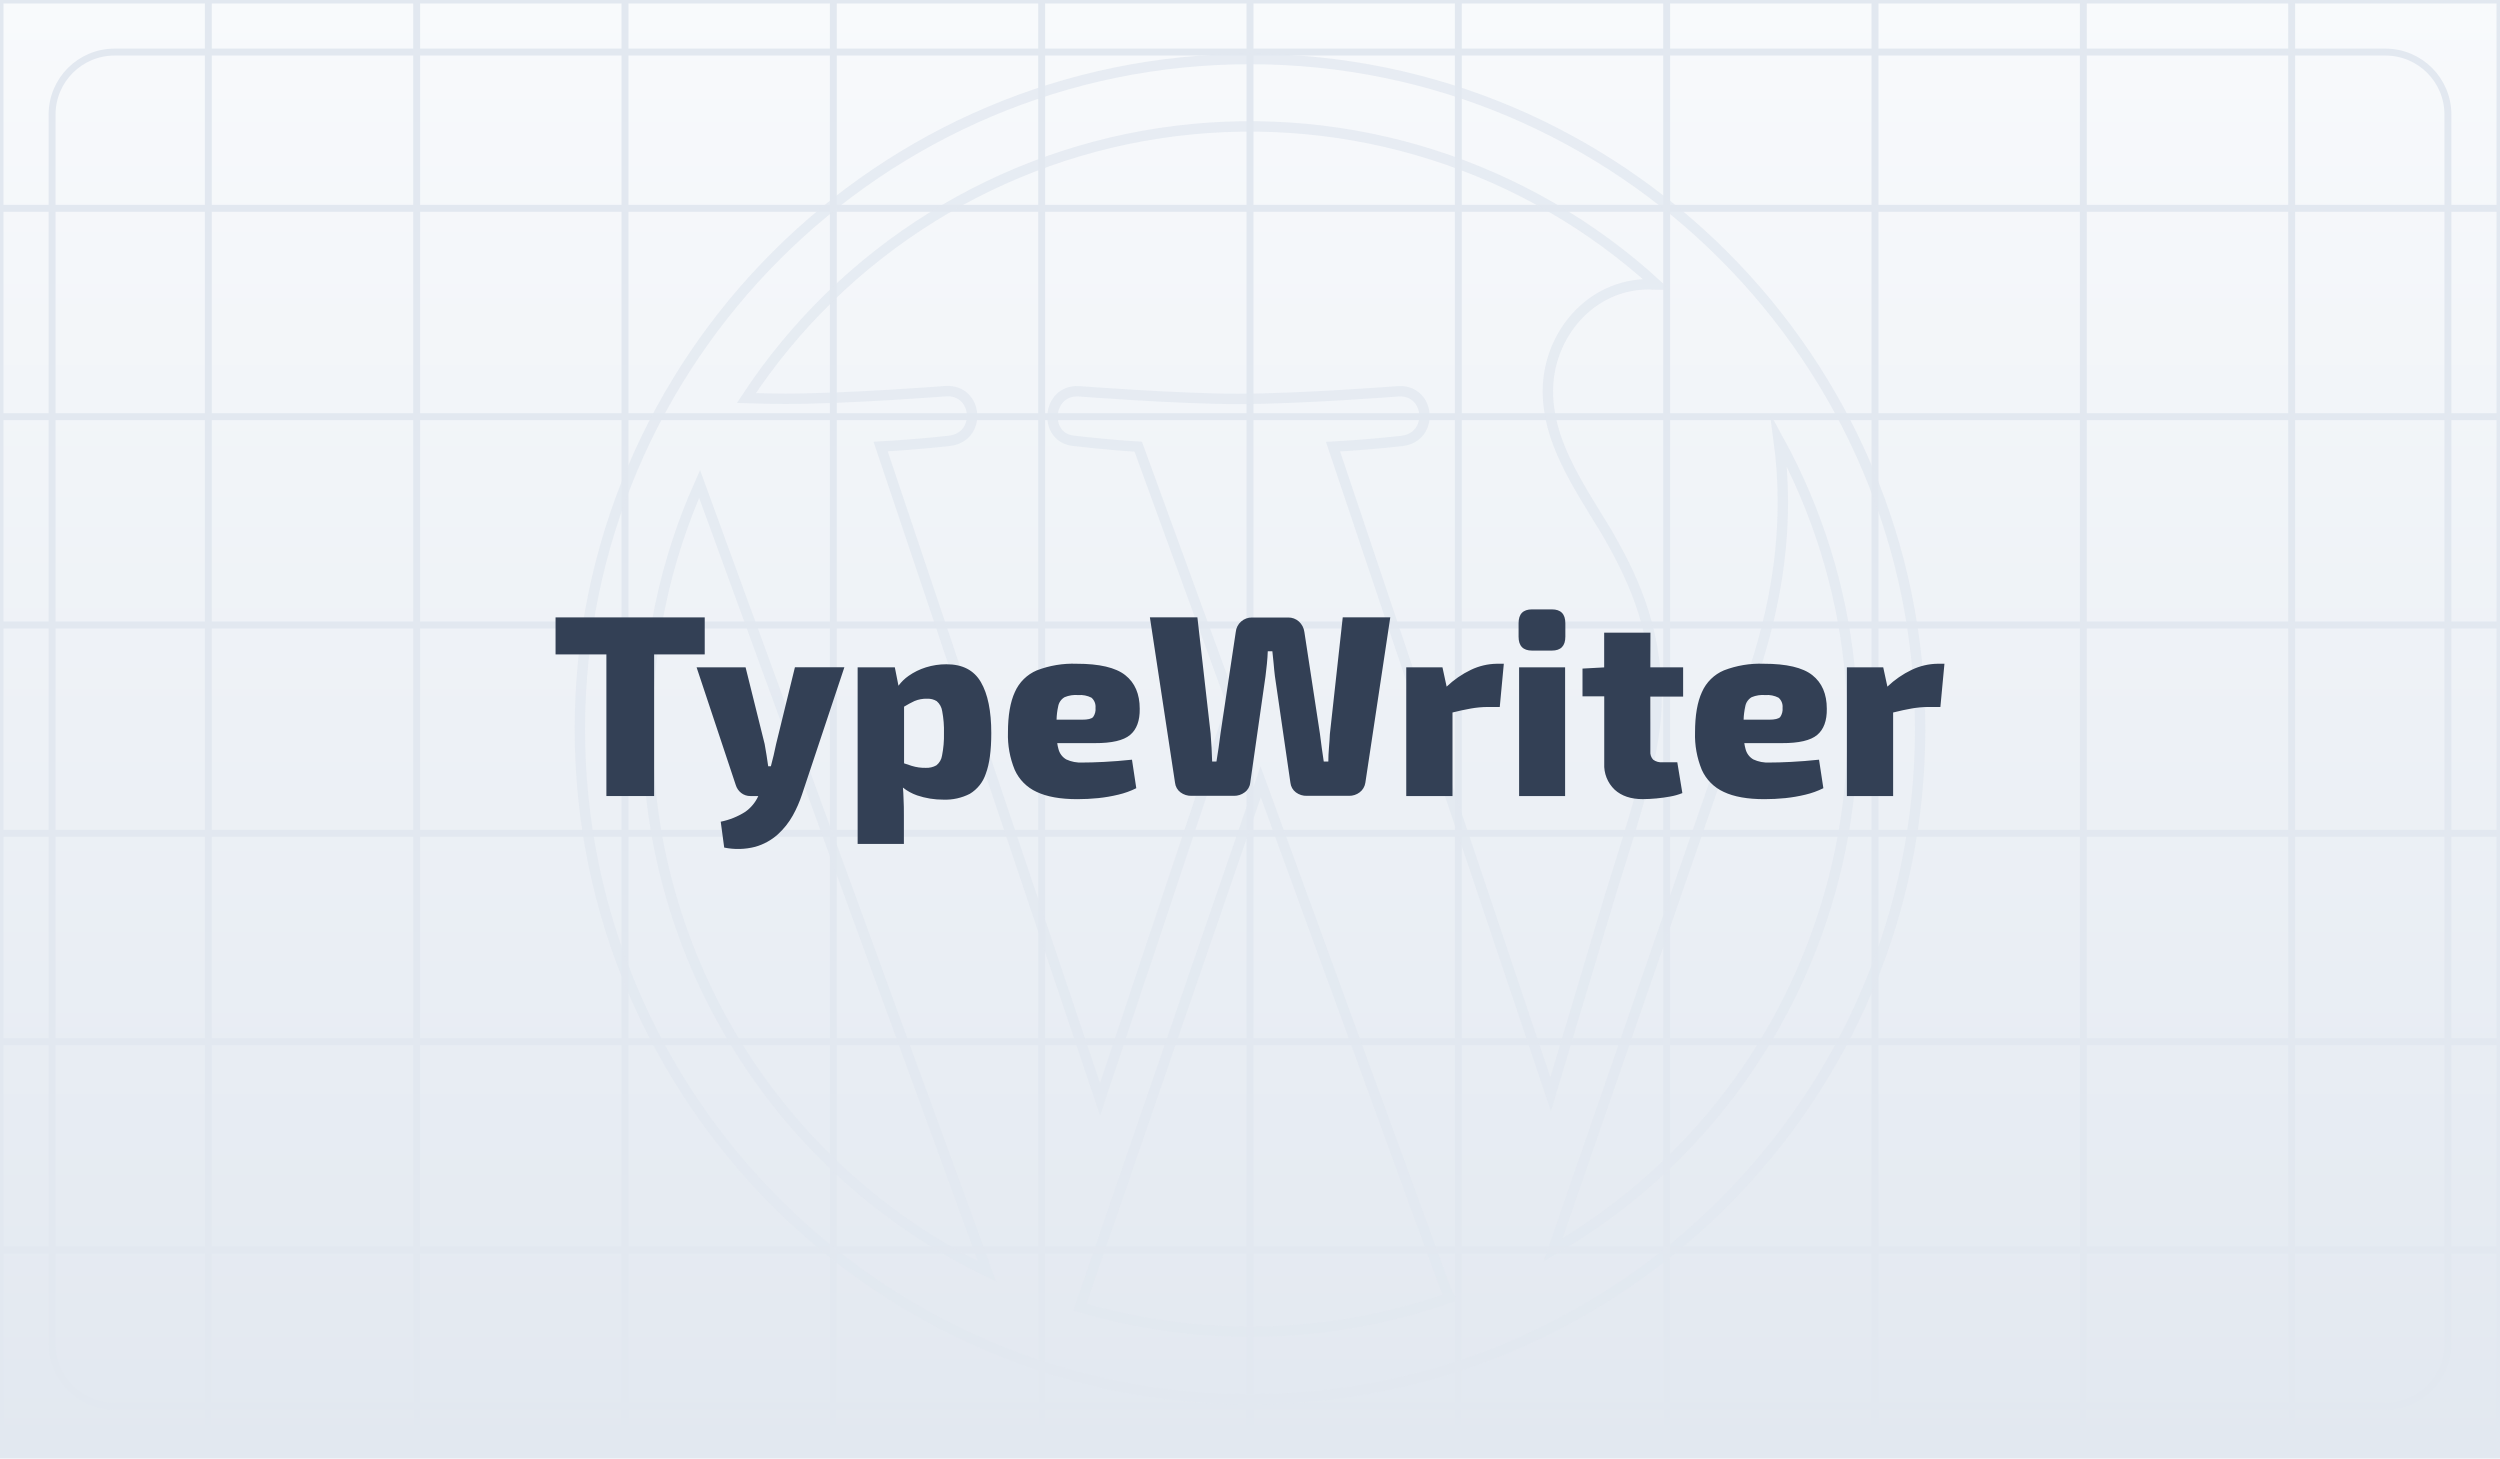
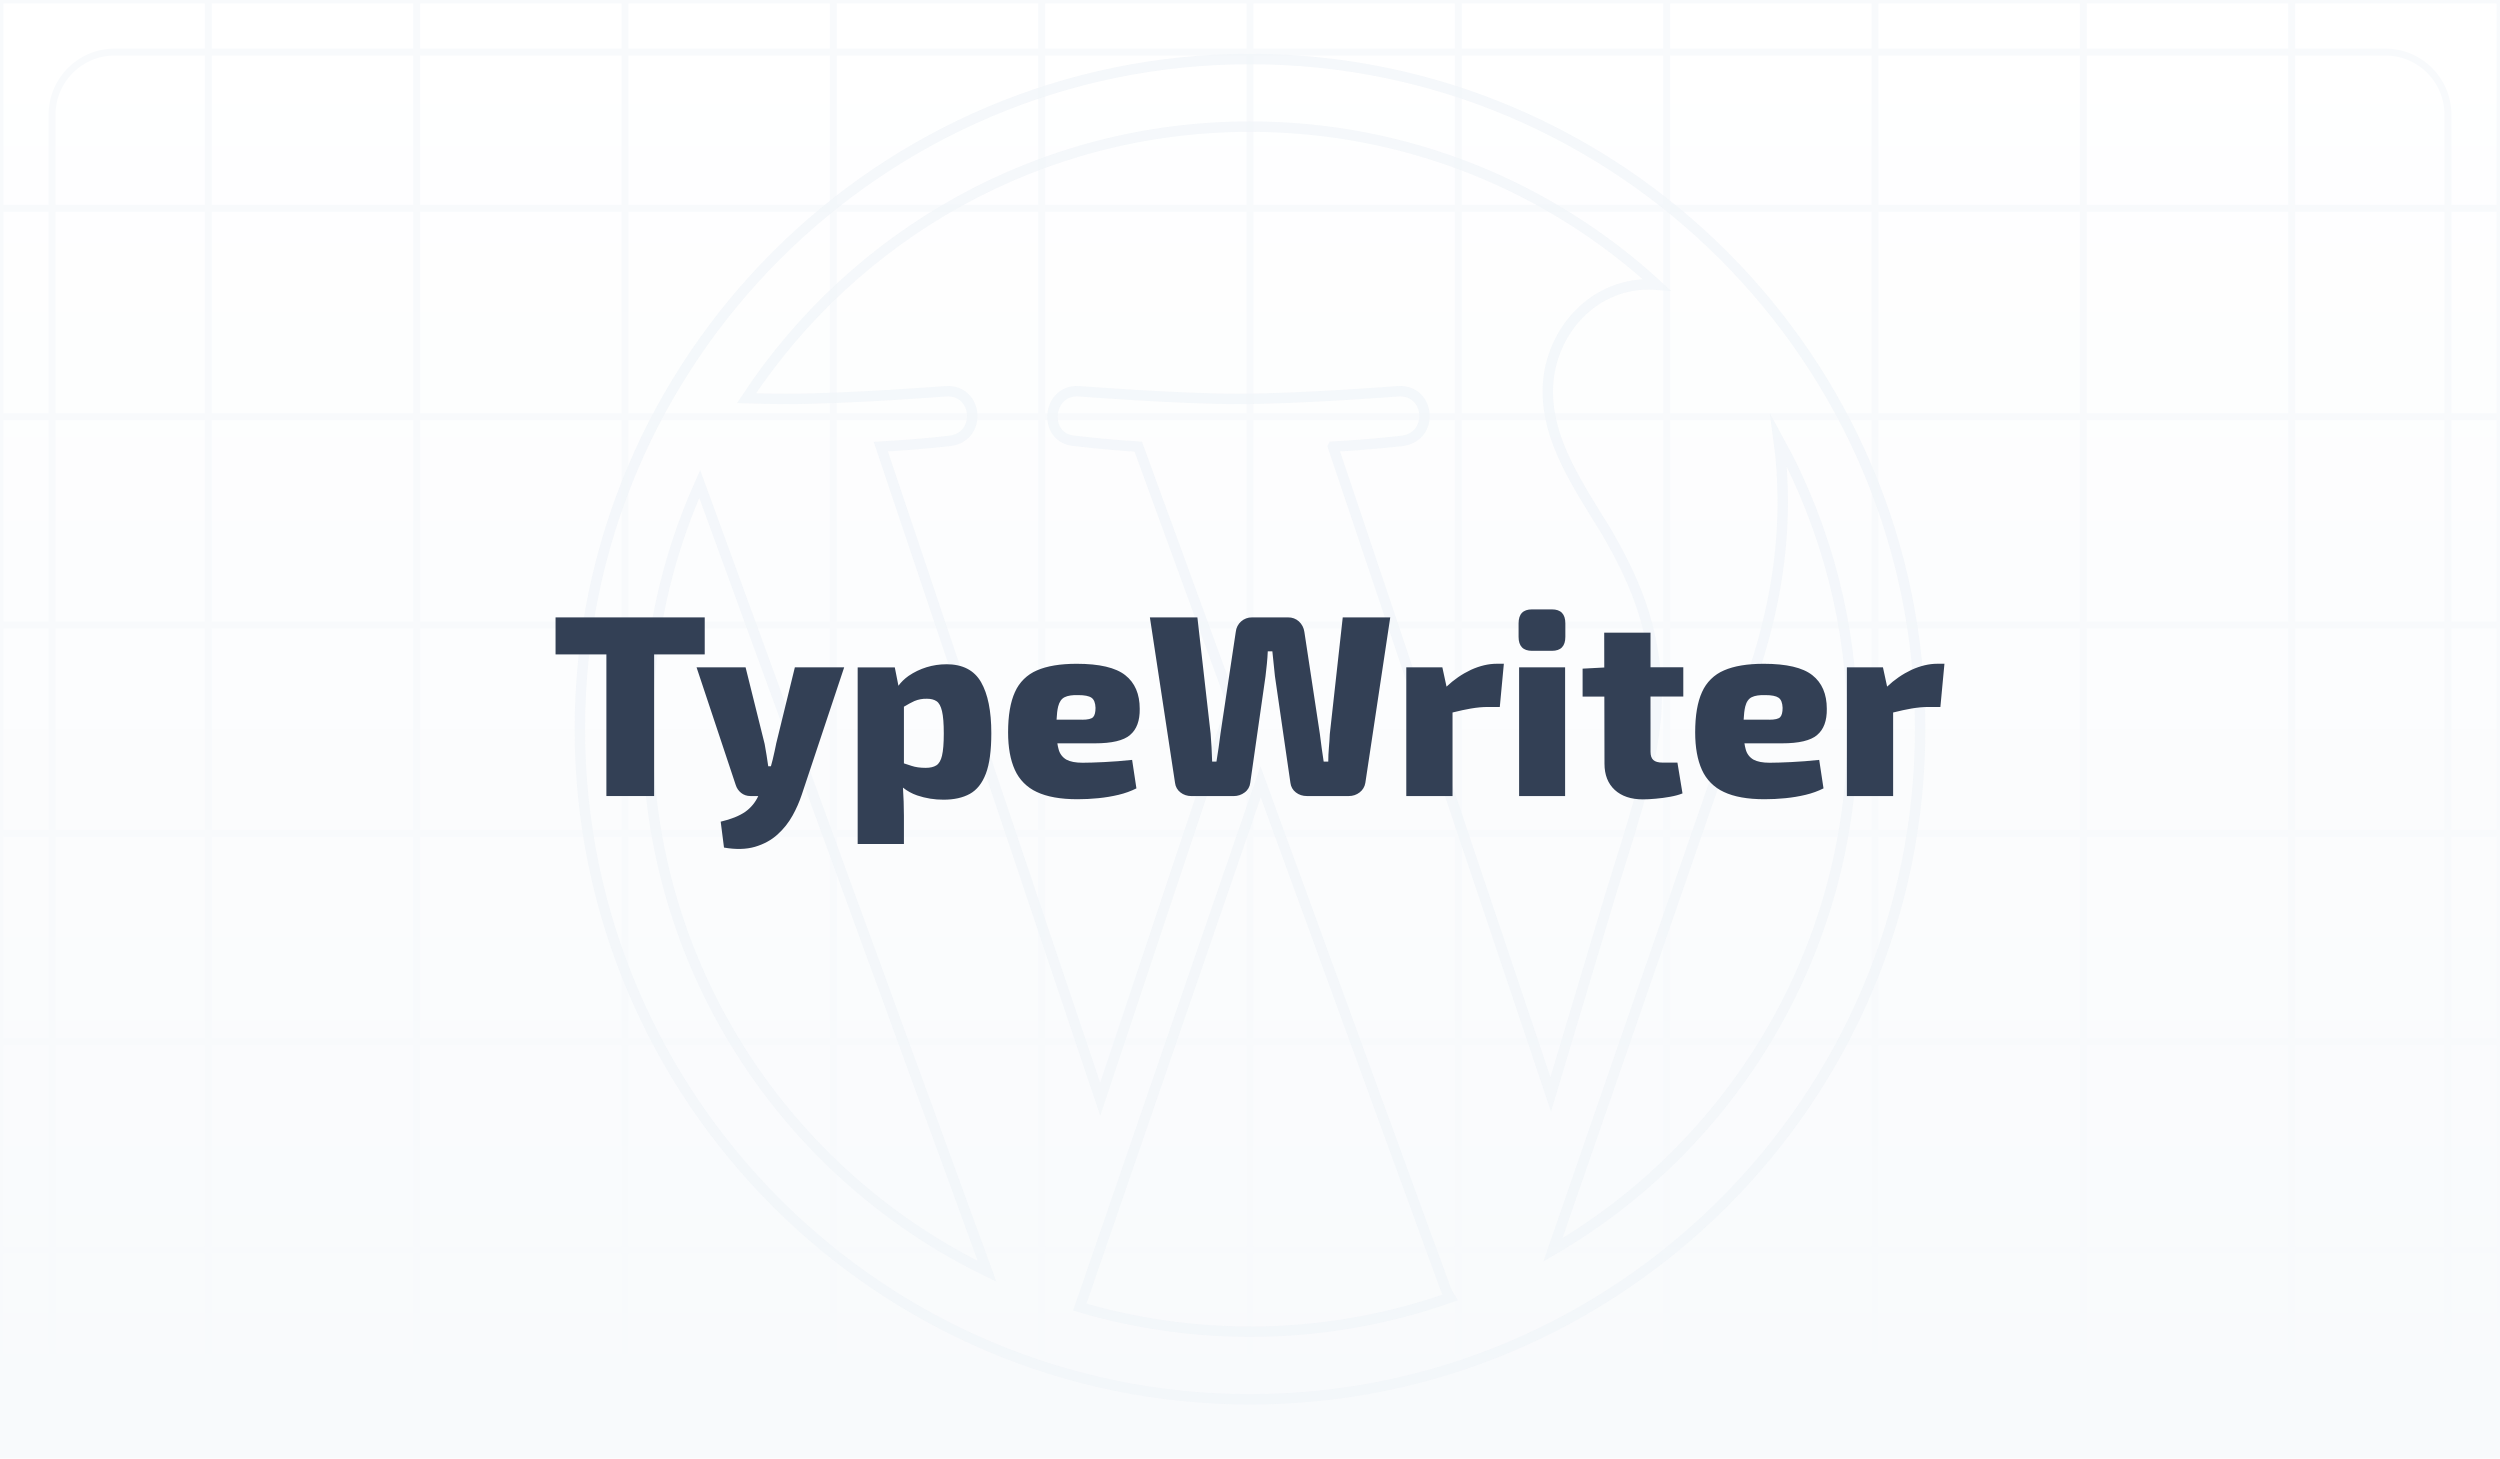
<svg xmlns="http://www.w3.org/2000/svg" xmlns:xlink="http://www.w3.org/1999/xlink" viewBox="0 0 720 420">
  <defs>
-     <linearGradient id="b" x1="361" y1="421" x2="361" y2="1" gradientUnits="userSpaceOnUse">
-       <stop offset="0" stop-color="#e2e8f0" />
-       <stop offset="1" stop-color="#f8fafc" />
+     <linearGradient id="b" x1="361" y1="421" x2="361" y2="1" gradientTransform="matrix(1, 0, 0, 1, 0, 0)" gradientUnits="userSpaceOnUse">
+       <stop offset="0" stop-color="#f8fafc" />
+       <stop offset="1" stop-color="#fff" />
    </linearGradient>
    <clipPath id="a">
      <path fill="none" d="M1 1h720v420H1z" />
    </clipPath>
    <symbol id="c" viewBox="0 0 722 422">
      <g clip-path="url(#a)">
        <path fill="url(#b)" d="M1 1h720v420H1z" />
-         <path fill="none" stroke="#e2e8f0" stroke-miterlimit="10" stroke-width="2" d="M1 1h60v60H1zm60 0h60v60H61zm60 0h60v60h-60zm60 0h60v60h-60zm60 0h60v60h-60zm60 0h60v60h-60zm60 0h60v60h-60zm60 0h60v60h-60zm60 0h60v60h-60zm60 0h60v60h-60zm60 0h60v60h-60zm60 0h60v60h-60zM1 61h60v60H1zm60 0h60v60H61zm60 0h60v60h-60zm60 0h60v60h-60zm60 0h60v60h-60zm60 0h60v60h-60zm60 0h60v60h-60zm60 0h60v60h-60zm60 0h60v60h-60zm60 0h60v60h-60zm60 0h60v60h-60zm60 0h60v60h-60zM1 121h60v60H1zm60 0h60v60H61zm60 0h60v60h-60zm60 0h60v60h-60zm60 0h60v60h-60zm60 0h60v60h-60zm60 0h60v60h-60zm60 0h60v60h-60zm60 0h60v60h-60zm60 0h60v60h-60zm60 0h60v60h-60zm60 0h60v60h-60zM1 181h60v60H1zm60 0h60v60H61zm60 0h60v60h-60zm60 0h60v60h-60zm60 0h60v60h-60zm60 0h60v60h-60zm60 0h60v60h-60zm60 0h60v60h-60zm60 0h60v60h-60zm60 0h60v60h-60zm60 0h60v60h-60zm60 0h60v60h-60zM1 241h60v60H1zm60 0h60v60H61zm60 0h60v60h-60zm60 0h60v60h-60zm60 0h60v60h-60zm60 0h60v60h-60zm60 0h60v60h-60zm60 0h60v60h-60zm60 0h60v60h-60zm60 0h60v60h-60zm60 0h60v60h-60zm60 0h60v60h-60zM1 301h60v60H1zm60 0h60v60H61zm60 0h60v60h-60zm60 0h60v60h-60zm60 0h60v60h-60zm60 0h60v60h-60zm60 0h60v60h-60zm60 0h60v60h-60zm60 0h60v60h-60zm60 0h60v60h-60zm60 0h60v60h-60zm60 0h60v60h-60zM1 361h60v60H1zm60 0h60v60H61zm60 0h60v60h-60zm60 0h60v60h-60zm60 0h60v60h-60zm60 0h60v60h-60zm60 0h60v60h-60zm60 0h60v60h-60zm60 0h60v60h-60zm60 0h60v60h-60zm60 0h60v60h-60zm60 0h60v60h-60z" />
-         <rect x="16" y="16" width="690" height="390" rx="18" fill="none" stroke="#e2e8f0" stroke-miterlimit="10" stroke-width="2" />
+         <path fill="none" stroke="#f8fafc" stroke-miterlimit="10" stroke-width="2" d="M1 1h60v60H1zm60 0h60v60H61zm60 0h60v60h-60zm60 0h60v60h-60zm60 0h60v60h-60zm60 0h60v60h-60zm60 0h60v60h-60zm60 0h60v60h-60zm60 0h60v60h-60zm60 0h60v60h-60zm60 0h60v60h-60zm60 0h60v60h-60zM1 61h60v60H1zm60 0h60v60H61zm60 0h60v60h-60zm60 0h60v60h-60zm60 0h60v60h-60zm60 0h60v60h-60zm60 0h60v60h-60zm60 0h60v60h-60zm60 0h60v60h-60zm60 0h60v60h-60zm60 0h60v60h-60zm60 0h60v60h-60zM1 121h60v60H1zm60 0h60v60H61zm60 0h60v60h-60zm60 0h60v60h-60zm60 0h60v60h-60zm60 0h60v60h-60zm60 0h60v60h-60zm60 0h60v60h-60zm60 0h60v60h-60zm60 0h60v60h-60zm60 0h60v60h-60zm60 0h60v60h-60zM1 181h60v60H1zm60 0h60v60H61zm60 0h60v60h-60zm60 0h60v60h-60zm60 0h60v60h-60zm60 0h60v60h-60zm60 0h60v60h-60zm60 0h60v60h-60zm60 0h60v60h-60zm60 0h60v60h-60zm60 0h60v60h-60zm60 0h60v60h-60zM1 241h60v60H1zm60 0h60v60H61zm60 0h60v60h-60zm60 0h60v60h-60zm60 0h60v60h-60zm60 0h60v60h-60zm60 0h60v60h-60zm60 0h60v60h-60zm60 0h60v60h-60zm60 0h60v60h-60zm60 0h60v60h-60zm60 0h60v60h-60zM1 301h60v60H1zm60 0h60v60H61zm60 0h60v60h-60zm60 0h60v60h-60zm60 0h60v60h-60zm60 0h60v60h-60zm60 0h60v60h-60zm60 0h60v60h-60zm60 0h60v60h-60zm60 0h60v60h-60zm60 0h60v60h-60zm60 0h60v60h-60zM1 361h60v60H1zm60 0h60v60H61zm60 0h60v60h-60zm60 0h60v60h-60zm60 0h60v60h-60zm60 0h60v60h-60zm60 0h60v60h-60zm60 0h60v60h-60zm60 0h60v60h-60zm60 0h60v60h-60zm60 0h60v60h-60zm60 0h60v60h-60z" />
+         <rect x="16" y="16" width="690" height="390" rx="18" ry="18" fill="none" stroke="#f8fafc" stroke-miterlimit="10" stroke-width="2" />
      </g>
    </symbol>
  </defs>
  <use width="722" height="422" transform="translate(-1 -1)" xlink:href="#c" />
-   <path d="M360 17c-106.42 0-193 86.58-193 193s86.58 193 193 193 193-86.59 193-193S466.42 17 360 17ZM186.48 210a173 173 0 0 1 15-70.62l82.78 226.79A173.53 173.53 0 0 1 186.48 210ZM360 383.53a173.56 173.56 0 0 1-49-7.07l52.07-151.29 53.31 146.13a15.83 15.83 0 0 0 1.24 2.39 173.09 173.09 0 0 1-57.62 9.84Zm23.91-254.89a352.85 352.85 0 0 0 19.86-1.65c9.35-1.11 8.25-14.85-1.1-14.3 0 0-28.11 2.2-46.25 2.2-17.05 0-45.7-2.2-45.7-2.2-9.36-.55-10.46 13.75-1.11 14.3 0 0 8.86 1.1 18.2 1.65l27 74.07-38 113.89-63.19-188c10.46-.55 19.86-1.65 19.86-1.65 9.35-1.11 8.24-14.85-1.11-14.3 0 0-28.1 2.2-46.25 2.2-3.25 0-7.09-.08-11.16-.21A173.47 173.47 0 0 1 477.17 82c-.74 0-1.47-.14-2.24-.14-17.05 0-29.14 14.85-29.14 30.8 0 14.3 8.25 26.4 17 40.7 6.6 11.55 14.31 26.4 14.31 47.85 0 14.85-5.71 32.09-13.2 56.1l-17.32 57.82Zm128.36-1.89a173.56 173.56 0 0 1-65 233.23l53-153.24c9.89-24.75 13.19-44.55 13.19-62.15a134 134 0 0 0-1.19-17.84Z" fill="none" stroke="#e2e8f0" stroke-miterlimit="10" stroke-width="3" opacity=".75" />
-   <path fill="#334055" d="M202.96 188.47v-10.66H160v10.66h14.64v40.79h13.75v-40.79h14.57z" />
-   <path d="M223.52 214.28a99.7 99.7 0 0 1-1.51 6.41h-.77a156.32 156.32 0 0 0-1.02-6.41l-5.49-22.08h-14.11l11.27 33.86a4.59 4.59 0 0 0 1.57 2.31 4.19 4.19 0 0 0 2.67.89h2.26a11.21 11.21 0 0 1-3.76 4.55 20.82 20.82 0 0 1-7.06 2.84l1 7.45a19.7 19.7 0 0 0 8.93-.22 16.47 16.47 0 0 0 6.47-3.54 21.54 21.54 0 0 0 4.36-5.48 34.8 34.8 0 0 0 2.63-6l12.22-36.69h-14.24Zm49.03-22.97a19.54 19.54 0 0 0-5.89.89 18 18 0 0 0-5 2.46 12.62 12.62 0 0 0-2.9 2.83l-1.05-5.29H247v50.86h13.32v-8.13c0-1.64 0-3.34-.11-5.11 0-1-.1-2-.17-3a13.85 13.85 0 0 0 4.08 2.25 23.36 23.36 0 0 0 7.62 1.23 15.47 15.47 0 0 0 7.57-1.68 10.62 10.62 0 0 0 4.61-5.82q1.57-4.14 1.57-11.67 0-9.54-3-14.69t-9.94-5.13Zm-1.24 26.28a4.4 4.4 0 0 1-1.65 2.84 5.72 5.72 0 0 1-3 .71 12.83 12.83 0 0 1-4.06-.56l-2.23-.74v-16.32a32.12 32.12 0 0 1 3-1.62 8.77 8.77 0 0 1 3.66-.67 4.84 4.84 0 0 1 2.74.7 4.64 4.64 0 0 1 1.58 2.87 30.11 30.11 0 0 1 .51 6.42 29.39 29.39 0 0 1-.55 6.37Zm54.15-5.92c1.9-1.59 2.83-4.11 2.78-7.54q0-6.4-4.17-9.69t-14-3.28a28.91 28.91 0 0 0-11.45 1.9 12 12 0 0 0-6.33 6.23q-2 4.32-2 11.63a26.2 26.2 0 0 0 1.94 10.77 12.65 12.65 0 0 0 6.33 6.38q4.39 2.09 11.71 2.09 3 0 6-.3a43.62 43.62 0 0 0 5.82-1 23.48 23.48 0 0 0 5.16-1.86l-1.24-8.21q-4.24.45-8.09.64t-6.19.18a9.81 9.81 0 0 1-4.64-.89 4.77 4.77 0 0 1-2.27-3.06 12.06 12.06 0 0 1-.34-1.64h10.84q7.29.03 10.14-2.35Zm-13.83-4.4h-7.34a19.55 19.55 0 0 1 .46-3.81 3.8 3.8 0 0 1 1.87-2.68 8.41 8.41 0 0 1 3.91-.6 7.13 7.13 0 0 1 3.81.75 3.43 3.43 0 0 1 1.17 2.91 3.92 3.92 0 0 1-.7 2.68q-.69.75-3.18.75Zm71.37 4.17c-.05 1.19-.14 2.49-.26 3.88s-.18 2.73-.18 4h-1.32c-.19-1.25-.39-2.56-.58-4s-.37-2.73-.52-4L375.66 182a4.93 4.93 0 0 0-1.57-3 4.49 4.49 0 0 0-3.11-1.16h-10.39a4.63 4.63 0 0 0-3.15 1.16 4.57 4.57 0 0 0-1.54 3l-4.39 29.23a115.3 115.3 0 0 1-.55 4.1l-.62 4h-1.24a162.42 162.42 0 0 0-.44-8.06l-3.81-33.48h-13.68l7.24 47.65a4 4 0 0 0 1.57 2.76 5.07 5.07 0 0 0 3.19 1h12.15a5 5 0 0 0 3.14-1 3.93 3.93 0 0 0 1.61-2.76l4.39-30.65c.15-1.19.28-2.4.41-3.61s.2-2.43.25-3.62h1.32c.15 1.19.27 2.39.37 3.58s.21 2.38.36 3.58l4.47 30.72a4 4 0 0 0 1.57 2.76 5 5 0 0 0 3.18 1h12.08a4.94 4.94 0 0 0 3.11-1 4.27 4.27 0 0 0 1.64-2.76l7.18-47.65h-13.69Zm40.63-18.53a27 27 0 0 0-7 4.84l-1.2-5.55H405v37.06h13.32V205.2a73.4 73.4 0 0 1 5.26-1.14 28.93 28.93 0 0 1 4.83-.45h3.52l1.17-12.45h-2.05a17.83 17.83 0 0 0-7.42 1.75Zm23.31-17.41h-5.71q-3.89 0-3.88 4v3.87q0 4 3.88 4h5.71c2.58 0 3.88-1.34 3.88-4v-3.87c0-2.66-1.3-4-3.88-4Zm-9.44 16.7h13.25v37.06H437.5zm37.83-9.99H462v10l-6.24.34v8h6.26v19.31a9.74 9.74 0 0 0 3 7.57c2 1.82 4.67 2.72 8.09 2.72a45.75 45.75 0 0 0 7.86-.74 17.63 17.63 0 0 0 3.55-1l-1.46-8.88h-4.25a3.91 3.91 0 0 1-2.7-.74 3.11 3.11 0 0 1-.81-2.39v-15.77h9.44v-8.43h-9.44Zm48.01 29.46c1.9-1.59 2.83-4.11 2.78-7.54q0-6.4-4.17-9.69t-14-3.28a28.91 28.91 0 0 0-11.45 1.9 12 12 0 0 0-6.33 6.23q-2 4.32-2 11.63a26.2 26.2 0 0 0 1.94 10.77 12.65 12.65 0 0 0 6.33 6.38q4.39 2.09 11.71 2.09 3 0 6-.3a43.62 43.62 0 0 0 5.82-1 23.85 23.85 0 0 0 5.16-1.86l-1.25-8.21q-4.24.45-8.08.64t-6.19.18a9.78 9.78 0 0 1-4.64-.89 4.77 4.77 0 0 1-2.27-3.06 12.06 12.06 0 0 1-.34-1.64h10.84q7.29.03 10.14-2.35Zm-13.83-4.4h-7.35a20.23 20.23 0 0 1 .47-3.81 3.82 3.82 0 0 1 1.86-2.68 8.48 8.48 0 0 1 3.92-.6 7.06 7.06 0 0 1 3.8.75 3.38 3.38 0 0 1 1.17 2.91 4 4 0 0 1-.69 2.68c-.46.48-1.53.75-3.18.75ZM558 191.16a17.83 17.83 0 0 0-7.43 1.75 27 27 0 0 0-7 4.84l-1.2-5.55H531.9v37.06h13.32V205.2c2.06-.51 3.83-.9 5.27-1.14a28.75 28.75 0 0 1 4.83-.45h3.51l1.17-12.45Z" fill="#334055" />
+   <path d="M360 17c-106.42 0-193 86.58-193 192.99S253.58 403 360 403s193-86.59 193-193.01S466.42 17 360 17ZM186.48 209.99c0-25.16 5.4-49.04 15.03-70.62l82.77 226.78c-57.89-28.12-97.8-87.48-97.8-156.16ZM360 383.52c-17.03 0-33.47-2.5-49.02-7.07l52.07-151.28 53.33 146.13c.35.86.78 1.65 1.24 2.39a173.18 173.18 0 0 1-57.62 9.84Zm23.91-254.89c10.44-.55 19.86-1.65 19.86-1.65 9.35-1.11 8.25-14.85-1.11-14.3 0 0-28.11 2.21-46.25 2.21-17.05 0-45.7-2.21-45.7-2.21-9.36-.55-10.45 13.75-1.1 14.3 0 0 8.85 1.1 18.2 1.65l27.03 74.07-37.98 113.89-63.19-187.96a352.85 352.85 0 0 0 19.86-1.65c9.34-1.11 8.24-14.85-1.11-14.3 0 0-28.1 2.21-46.25 2.21-3.26 0-7.09-.08-11.17-.21 31.03-47.1 84.36-78.21 144.98-78.21 45.17 0 86.31 17.27 117.18 45.56-.75-.05-1.48-.14-2.25-.14-17.04 0-29.14 14.85-29.14 30.8 0 14.3 8.25 26.4 17.04 40.7 6.6 11.56 14.31 26.4 14.31 47.86 0 14.85-5.71 32.08-13.2 56.1l-17.31 57.83-62.71-186.53Zm128.35-1.89a172.72 172.72 0 0 1 21.25 83.25c0 64.02-34.69 119.91-86.28 149.98l53-153.24c9.9-24.75 13.2-44.55 13.2-62.15 0-6.39-.42-12.32-1.17-17.84Z" fill="none" opacity=".75" stroke="#f1f5f9" stroke-miterlimit="10" stroke-width="3" />
+   <g fill="#334055">
+     <path d="M202.96 188.47v-10.66H160v10.66h14.64v40.79h13.75v-40.79h14.57z" />
+     <path d="M223.52 214.28c-.25 1.24-.57 2.75-.99 4.51-.16.68-.33 1.31-.51 1.9h-.77c-.15-1.04-.3-2.11-.48-3.21a97.33 97.33 0 0 0-.55-3.21l-5.49-22.07h-14.12l11.27 33.85c.29.94.82 1.71 1.57 2.31.76.6 1.65.9 2.67.9h2.26a11.34 11.34 0 0 1-3.76 4.55c-1.73 1.19-4.09 2.14-7.06 2.83l.95 7.46c3.41.6 6.39.52 8.93-.22 2.54-.75 4.7-1.93 6.48-3.54a21.12 21.12 0 0 0 4.35-5.48 34.8 34.8 0 0 0 2.63-5.97l12.22-36.69h-14.2l-5.41 22.07Zm49.03-22.97a19.24 19.24 0 0 0-10.9 3.36c-1.2.86-2.16 1.8-2.9 2.83l-1.05-5.29h-10.69v50.86h13.32v-8.13a129.58 129.58 0 0 0-.28-8.11c1.21.96 2.56 1.73 4.09 2.25a23.3 23.3 0 0 0 7.61 1.23c3.02 0 5.55-.56 7.57-1.68 2.02-1.12 3.56-3.06 4.61-5.82 1.05-2.76 1.57-6.65 1.57-11.67 0-6.36-.99-11.26-2.96-14.69-1.98-3.43-5.31-5.15-9.99-5.15Zm-1.24 26.29c-.34 1.42-.89 2.36-1.65 2.83-.76.47-1.77.71-3.04.71-1.61 0-2.96-.19-4.06-.56-.7-.24-1.46-.49-2.23-.73v-16.32c1.1-.66 2.11-1.21 3-1.62a8.7 8.7 0 0 1 3.66-.67c1.12 0 2.04.24 2.74.71.71.47 1.23 1.43 1.57 2.87.34 1.44.51 3.58.51 6.41s-.17 4.96-.51 6.38Zm54.15-5.93c1.9-1.59 2.83-4.1 2.78-7.53 0-4.27-1.39-7.51-4.17-9.69-2.78-2.19-7.44-3.28-13.98-3.28-4.73 0-8.55.63-11.45 1.9a12.04 12.04 0 0 0-6.33 6.23c-1.32 2.88-1.98 6.76-1.98 11.63 0 4.32.65 7.92 1.94 10.78a12.69 12.69 0 0 0 6.33 6.38c2.93 1.39 6.83 2.09 11.71 2.09 2 0 4-.1 6-.3 2-.2 3.94-.52 5.82-.97 1.88-.45 3.6-1.07 5.16-1.86l-1.24-8.2c-2.83.3-5.53.51-8.09.63-2.56.12-4.62.19-6.18.19-2 0-3.55-.3-4.65-.89a4.75 4.75 0 0 1-2.27-3.06c-.14-.48-.25-1.03-.34-1.64h10.84c4.83 0 8.2-.79 10.1-2.39Zm-13.83-4.4h-7.34c.07-1.59.23-2.87.46-3.8.34-1.34.96-2.24 1.87-2.68.9-.45 2.21-.65 3.92-.6 1.8 0 3.07.25 3.8.75s1.12 1.47 1.17 2.91c0 1.29-.23 2.19-.69 2.68-.46.5-1.53.75-3.18.75Zm71.35 4.17a75.75 75.75 0 0 1-.26 3.88 46.82 46.82 0 0 0-.18 4.03h-1.32a239.76 239.76 0 0 1-1.1-7.98l-4.46-29.38a5.01 5.01 0 0 0-1.57-3.02 4.48 4.48 0 0 0-3.11-1.16h-10.39a4.63 4.63 0 0 0-4.69 4.18l-4.39 29.23a115.3 115.3 0 0 1-.55 4.1l-.62 4.03h-1.24c-.05-1.49-.11-2.91-.18-4.25a120.3 120.3 0 0 0-.26-3.8l-3.81-33.48h-13.68l7.24 47.65a4.03 4.03 0 0 0 1.57 2.76c.9.7 1.96 1.04 3.18 1.04h12.15c1.17 0 2.22-.35 3.15-1.04a3.95 3.95 0 0 0 1.61-2.76l4.39-30.65c.15-1.19.28-2.4.4-3.62.12-1.22.21-2.42.26-3.62h1.32c.15 1.19.27 2.39.37 3.58.1 1.19.22 2.39.37 3.58l4.46 30.72a4.03 4.03 0 0 0 1.57 2.76c.9.7 1.96 1.04 3.18 1.04h12.07c1.17 0 2.21-.35 3.11-1.04a4.3 4.3 0 0 0 1.65-2.76l7.17-47.65h-13.68l-3.73 33.63Zm40.65-18.53a26.78 26.78 0 0 0-7.03 4.84l-1.2-5.55h-10.39v37.06h13.32V205.2c2.06-.51 3.83-.9 5.27-1.14 1.76-.3 3.37-.45 4.83-.45h3.51l1.17-12.45h-2.05c-2.39 0-4.87.59-7.43 1.75Zm23.31-17.41h-5.71c-2.59 0-3.88 1.34-3.88 4.03v3.88c0 2.68 1.29 4.03 3.88 4.03h5.71c2.59 0 3.88-1.34 3.88-4.03v-3.88c0-2.68-1.29-4.03-3.88-4.03Zm-9.44 16.7h13.25v37.06H437.5zm37.83-9.99h-13.32l.02 10.03-6.24.33v8.05h6.26l.04 19.31c0 3.23.99 5.75 2.96 7.57 1.98 1.81 4.67 2.72 8.09 2.72 1.03 0 2.24-.06 3.66-.19a45.3 45.3 0 0 0 4.21-.56c1.39-.25 2.57-.57 3.55-.97l-1.46-8.87h-4.24c-1.27 0-2.17-.25-2.71-.75s-.8-1.29-.8-2.39v-15.88h9.44v-8.43h-9.44v-9.99Zm48.01 29.46c1.9-1.59 2.83-4.1 2.78-7.53 0-4.27-1.39-7.51-4.17-9.69-2.78-2.19-7.44-3.28-13.98-3.28-4.73 0-8.55.63-11.45 1.9a12.04 12.04 0 0 0-6.33 6.23c-1.32 2.88-1.98 6.76-1.98 11.63 0 4.32.65 7.92 1.94 10.78a12.69 12.69 0 0 0 6.33 6.38c2.93 1.39 6.83 2.09 11.71 2.09 2 0 4-.1 6-.3 2-.2 3.94-.52 5.82-.97 1.88-.45 3.6-1.07 5.16-1.86l-1.24-8.2c-2.83.3-5.53.51-8.09.63-2.56.12-4.62.19-6.18.19-2 0-3.55-.3-4.65-.89a4.75 4.75 0 0 1-2.27-3.06c-.14-.48-.25-1.03-.34-1.64h10.84c4.83 0 8.2-.79 10.1-2.39Zm-13.83-4.4h-7.34c.07-1.59.23-2.87.46-3.8.34-1.34.96-2.24 1.87-2.68.9-.45 2.21-.65 3.92-.6 1.8 0 3.07.25 3.8.75s1.12 1.47 1.17 2.91c0 1.29-.23 2.19-.69 2.68-.46.5-1.53.75-3.18.75Zm48.44-16.11c-2.39 0-4.87.59-7.43 1.75a26.78 26.78 0 0 0-7.03 4.84l-1.2-5.55H531.9v37.06h13.32V205.2c2.06-.51 3.83-.9 5.27-1.14 1.76-.3 3.37-.45 4.83-.45h3.51l1.17-12.45h-2.05Z" />
+   </g>
</svg>
